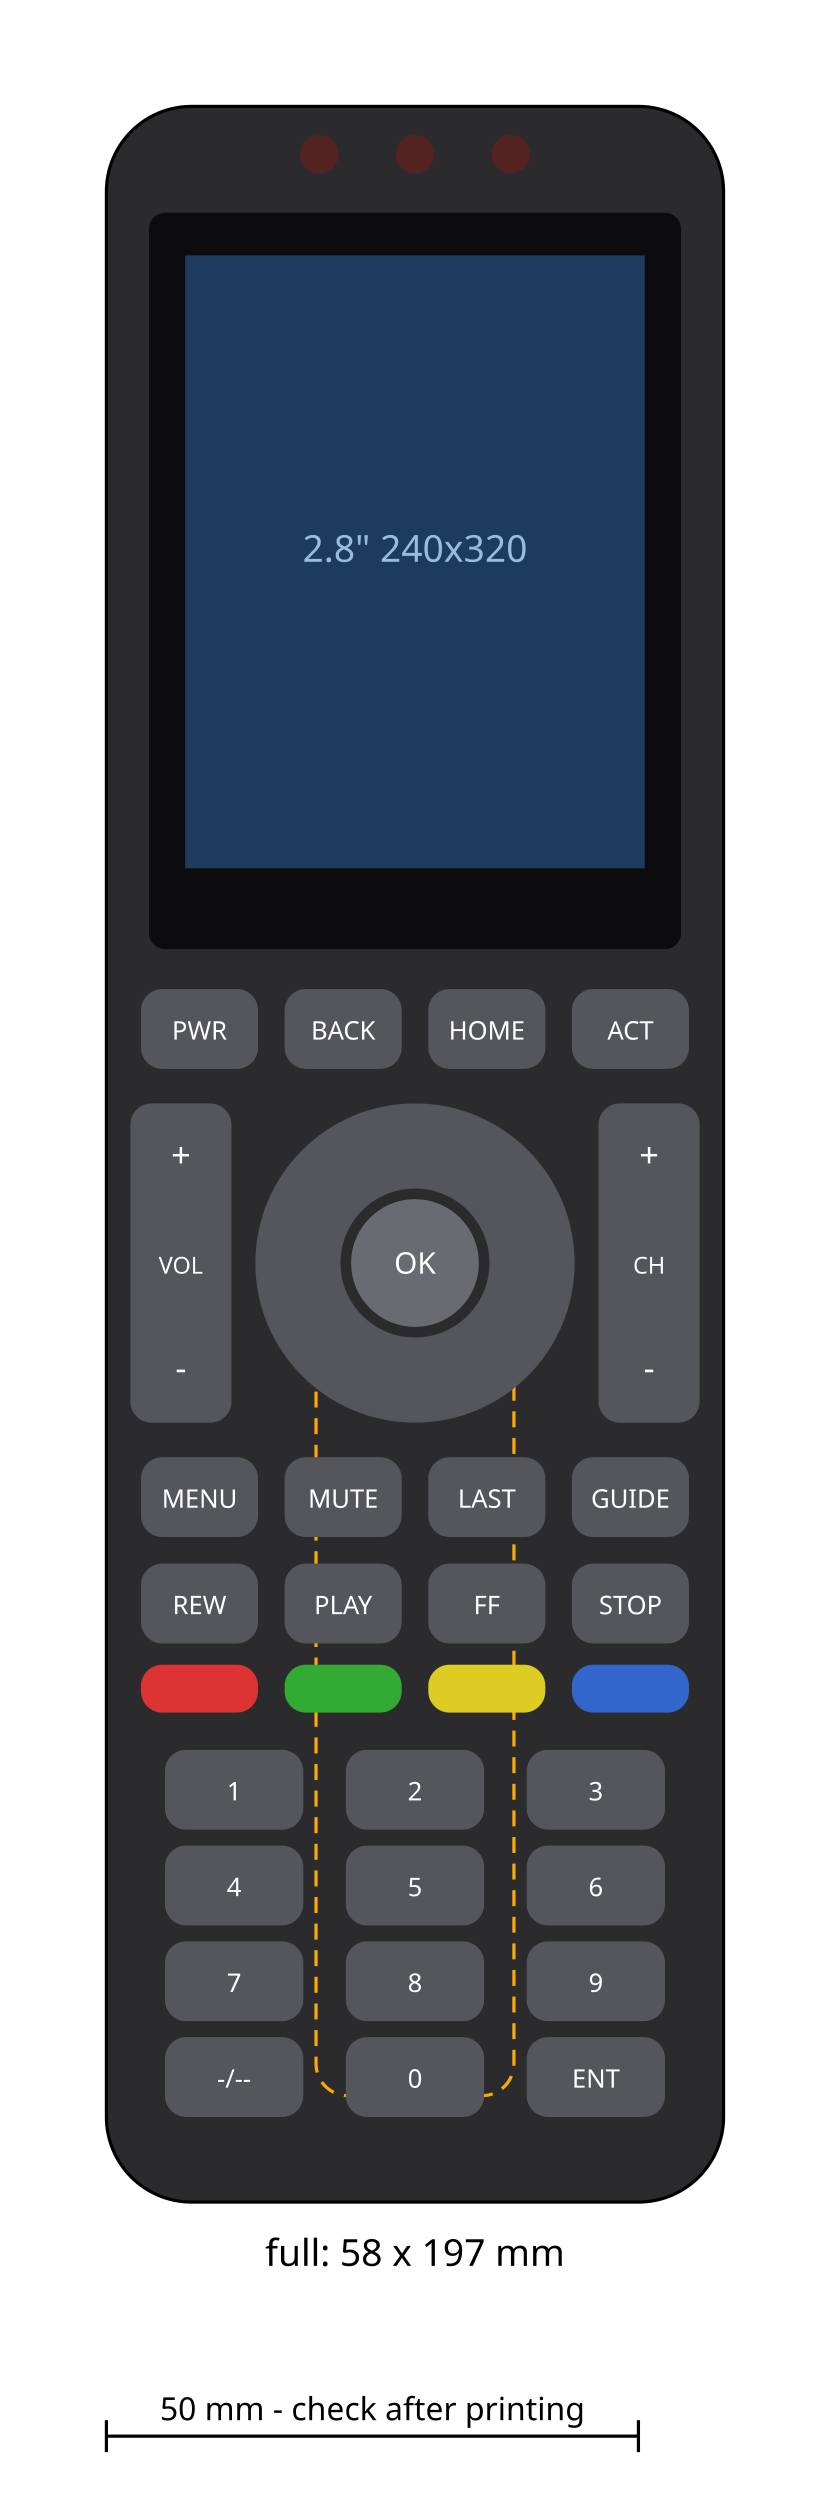
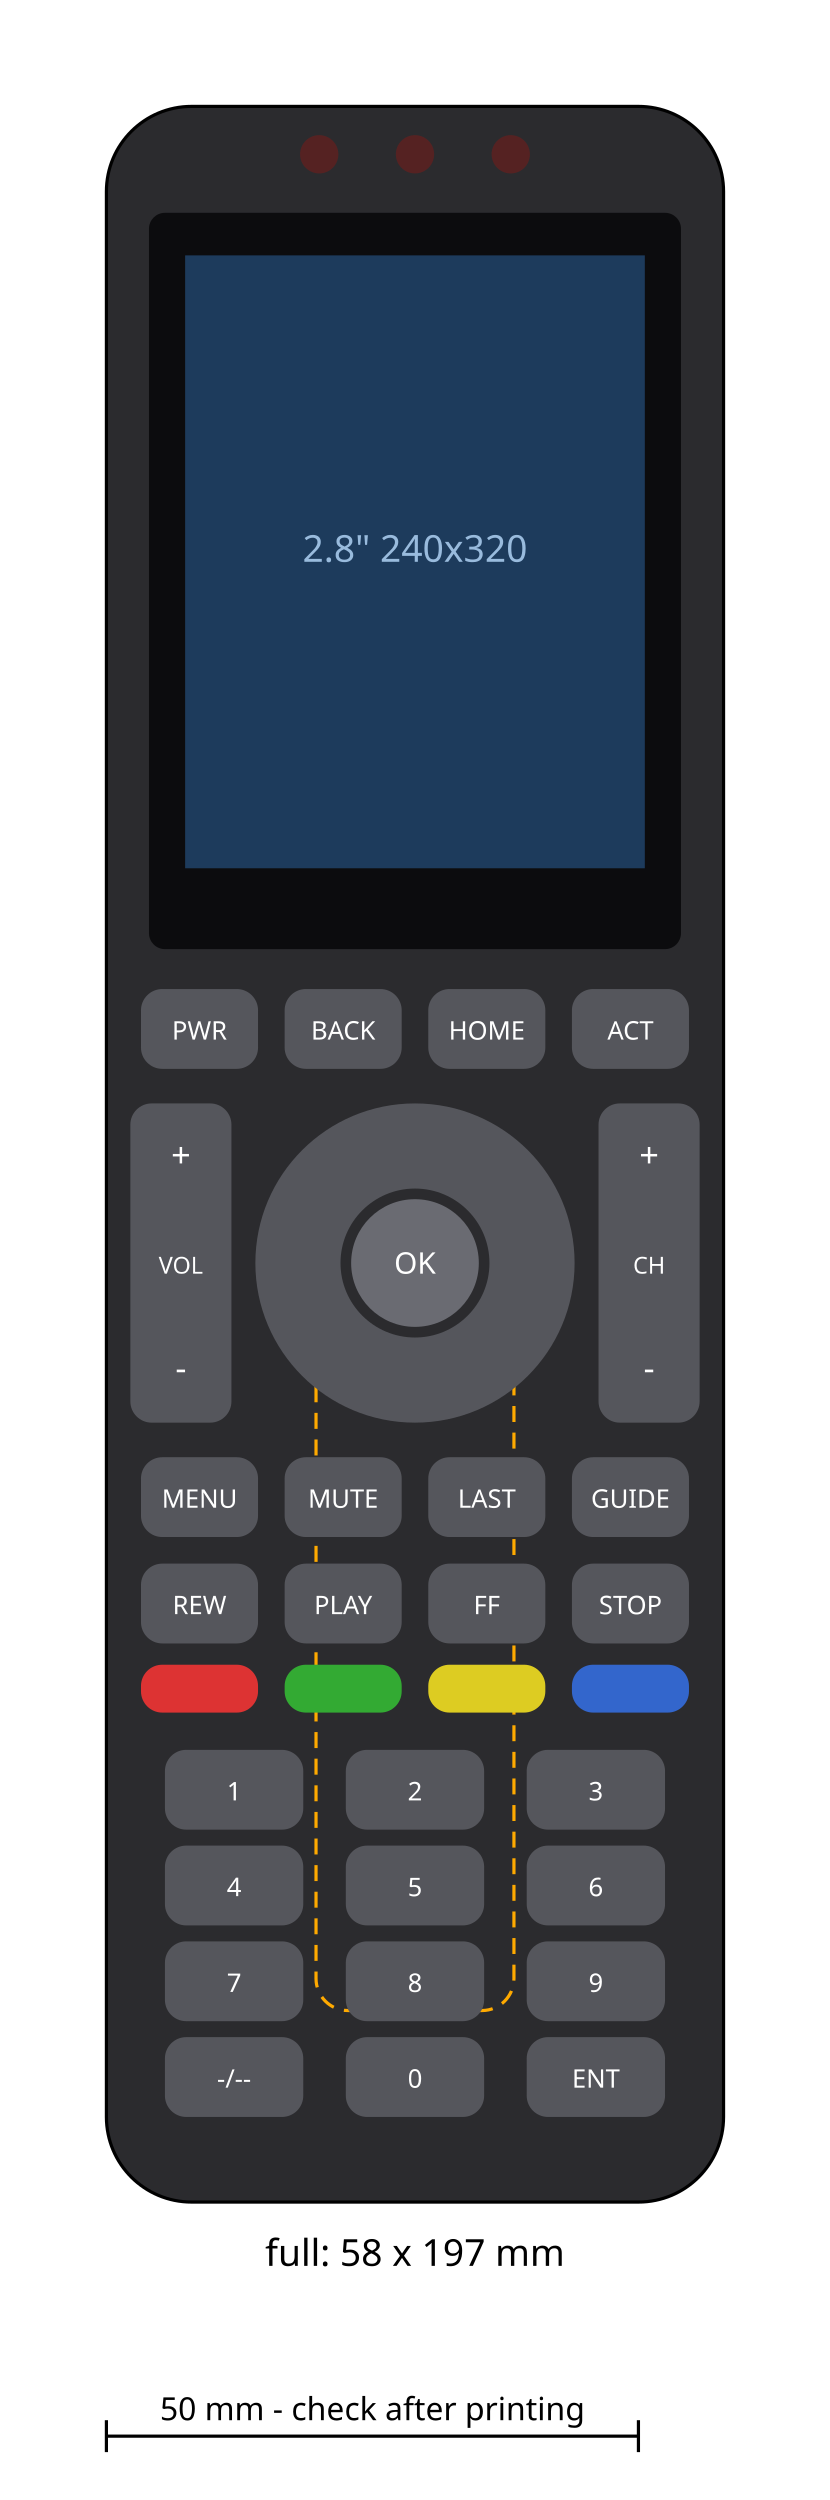
<svg xmlns="http://www.w3.org/2000/svg" width="78.0mm" height="234.95mm" viewBox="0 0 78.0 234.95">
  <rect width="78.0" height="234.95" fill="#fff" />
  <g transform="translate(10.0,10.0)" font-family="sans-serif" text-anchor="middle">
    <rect x="0" y="0" width="58.0" height="196.95" rx="8" fill="#2b2b2e" stroke="#000" stroke-width="0.3" />
    <circle cx="20.0" cy="4.5" r="1.8" fill="#522" />
    <circle cx="29.0" cy="4.5" r="1.8" fill="#522" />
    <circle cx="38.0" cy="4.5" r="1.8" fill="#522" />
    <rect x="4.0" y="10.0" width="50.0" height="69.2" rx="1.5" fill="#0c0c0e" />
    <rect x="7.4" y="14.0" width="43.2" height="57.6" fill="#1d3b5c" />
    <text x="29.0" y="42.8" font-size="3.5" fill="#9bd">2.8" 240x320</text>
-     <rect x="19.7" y="116.95" width="18.6" height="70.0" rx="3" fill="none" stroke="#fa0" stroke-width="0.3" stroke-dasharray="1.5 1" />
+     <rect x="19.7" y="108.95" width="18.6" height="70.0" rx="3" fill="none" stroke="#fa0" stroke-width="0.3" stroke-dasharray="1.5 1" />
    <rect x="3.25" y="82.95" width="11" height="7.5" rx="2" fill="#55565c" />
    <text x="8.75" y="87.7" font-size="2.4" fill="#fff">PWR</text>
    <rect x="16.75" y="82.95" width="11" height="7.5" rx="2" fill="#55565c" />
    <text x="22.25" y="87.7" font-size="2.4" fill="#fff">BACK</text>
    <rect x="30.25" y="82.95" width="11" height="7.5" rx="2" fill="#55565c" />
    <text x="35.75" y="87.7" font-size="2.4" fill="#fff">HOME</text>
    <rect x="43.75" y="82.95" width="11" height="7.5" rx="2" fill="#55565c" />
    <text x="49.25" y="87.7" font-size="2.4" fill="#fff">ACT</text>
    <circle cx="29.0" cy="108.7" r="15.0" fill="#55565c" />
    <circle cx="29.0" cy="108.7" r="7.0" fill="#2b2b2e" />
    <circle cx="29.0" cy="108.7" r="6.0" fill="#6a6b72" />
    <text x="29.0" y="109.7" font-size="2.8" fill="#fff">OK</text>
    <rect x="2.25" y="93.7" width="9.5" height="30" rx="2" fill="#55565c" />
    <text x="7.0" y="99.7" font-size="3.2" fill="#fff">+</text>
    <text x="7.0" y="109.7" font-size="2.2" fill="#fff">VOL</text>
    <text x="7.0" y="119.7" font-size="3.2" fill="#fff">-</text>
    <rect x="46.25" y="93.7" width="9.5" height="30" rx="2" fill="#55565c" />
    <text x="51.0" y="99.7" font-size="3.2" fill="#fff">+</text>
    <text x="51.0" y="109.7" font-size="2.2" fill="#fff">CH</text>
    <text x="51.0" y="119.7" font-size="3.2" fill="#fff">-</text>
    <rect x="3.25" y="126.95" width="11" height="7.5" rx="2" fill="#55565c" />
    <text x="8.75" y="131.7" font-size="2.4" fill="#fff">MENU</text>
    <rect x="16.75" y="126.95" width="11" height="7.5" rx="2" fill="#55565c" />
    <text x="22.25" y="131.7" font-size="2.4" fill="#fff">MUTE</text>
    <rect x="30.25" y="126.95" width="11" height="7.5" rx="2" fill="#55565c" />
    <text x="35.75" y="131.7" font-size="2.4" fill="#fff">LAST</text>
    <rect x="43.75" y="126.95" width="11" height="7.5" rx="2" fill="#55565c" />
    <text x="49.25" y="131.7" font-size="2.4" fill="#fff">GUIDE</text>
    <rect x="3.25" y="136.95" width="11" height="7.5" rx="2" fill="#55565c" />
    <text x="8.75" y="141.7" font-size="2.4" fill="#fff">REW</text>
    <rect x="16.75" y="136.95" width="11" height="7.5" rx="2" fill="#55565c" />
    <text x="22.25" y="141.7" font-size="2.4" fill="#fff">PLAY</text>
    <rect x="30.25" y="136.95" width="11" height="7.5" rx="2" fill="#55565c" />
    <text x="35.75" y="141.7" font-size="2.4" fill="#fff">FF</text>
    <rect x="43.75" y="136.95" width="11" height="7.5" rx="2" fill="#55565c" />
    <text x="49.25" y="141.7" font-size="2.4" fill="#fff">STOP</text>
    <rect x="3.25" y="146.45" width="11" height="4.5" rx="2" fill="#d33" />
    <rect x="16.75" y="146.45" width="11" height="4.5" rx="2" fill="#3a3" />
    <rect x="30.25" y="146.45" width="11" height="4.5" rx="2" fill="#dc2" />
    <rect x="43.75" y="146.45" width="11" height="4.5" rx="2" fill="#36c" />
    <rect x="5.5" y="154.45" width="13" height="7.5" rx="2" fill="#55565c" />
    <text x="12.0" y="159.2" font-size="2.4" fill="#fff">1</text>
    <rect x="22.5" y="154.45" width="13" height="7.5" rx="2" fill="#55565c" />
    <text x="29.0" y="159.2" font-size="2.4" fill="#fff">2</text>
    <rect x="39.5" y="154.45" width="13" height="7.5" rx="2" fill="#55565c" />
    <text x="46.0" y="159.2" font-size="2.4" fill="#fff">3</text>
    <rect x="5.5" y="163.45" width="13" height="7.5" rx="2" fill="#55565c" />
    <text x="12.0" y="168.2" font-size="2.4" fill="#fff">4</text>
    <rect x="22.5" y="163.45" width="13" height="7.5" rx="2" fill="#55565c" />
    <text x="29.0" y="168.2" font-size="2.4" fill="#fff">5</text>
    <rect x="39.5" y="163.45" width="13" height="7.5" rx="2" fill="#55565c" />
    <text x="46.0" y="168.2" font-size="2.4" fill="#fff">6</text>
    <rect x="5.5" y="172.45" width="13" height="7.5" rx="2" fill="#55565c" />
    <text x="12.0" y="177.2" font-size="2.4" fill="#fff">7</text>
    <rect x="22.5" y="172.45" width="13" height="7.5" rx="2" fill="#55565c" />
    <text x="29.0" y="177.2" font-size="2.4" fill="#fff">8</text>
    <rect x="39.5" y="172.45" width="13" height="7.5" rx="2" fill="#55565c" />
    <text x="46.0" y="177.2" font-size="2.4" fill="#fff">9</text>
    <rect x="5.5" y="181.45" width="13" height="7.5" rx="2" fill="#55565c" />
    <text x="12.0" y="186.2" font-size="2.4" fill="#fff">-/--</text>
    <rect x="22.5" y="181.45" width="13" height="7.5" rx="2" fill="#55565c" />
    <text x="29.0" y="186.2" font-size="2.4" fill="#fff">0</text>
    <rect x="39.5" y="181.45" width="13" height="7.5" rx="2" fill="#55565c" />
    <text x="46.0" y="186.2" font-size="2.4" fill="#fff">ENT</text>
    <text x="29.0" y="202.95" font-size="3.5" fill="#000">full: 58 x 197 mm</text>
  </g>
  <path d="M10.0,228.95 h50 M10.0,227.45 v3 M60.0,227.45 v3" stroke="#000" stroke-width="0.3" fill="none" />
  <text x="35.0" y="227.45" font-size="3" text-anchor="middle" font-family="sans-serif">50 mm - check after printing</text>
</svg>
